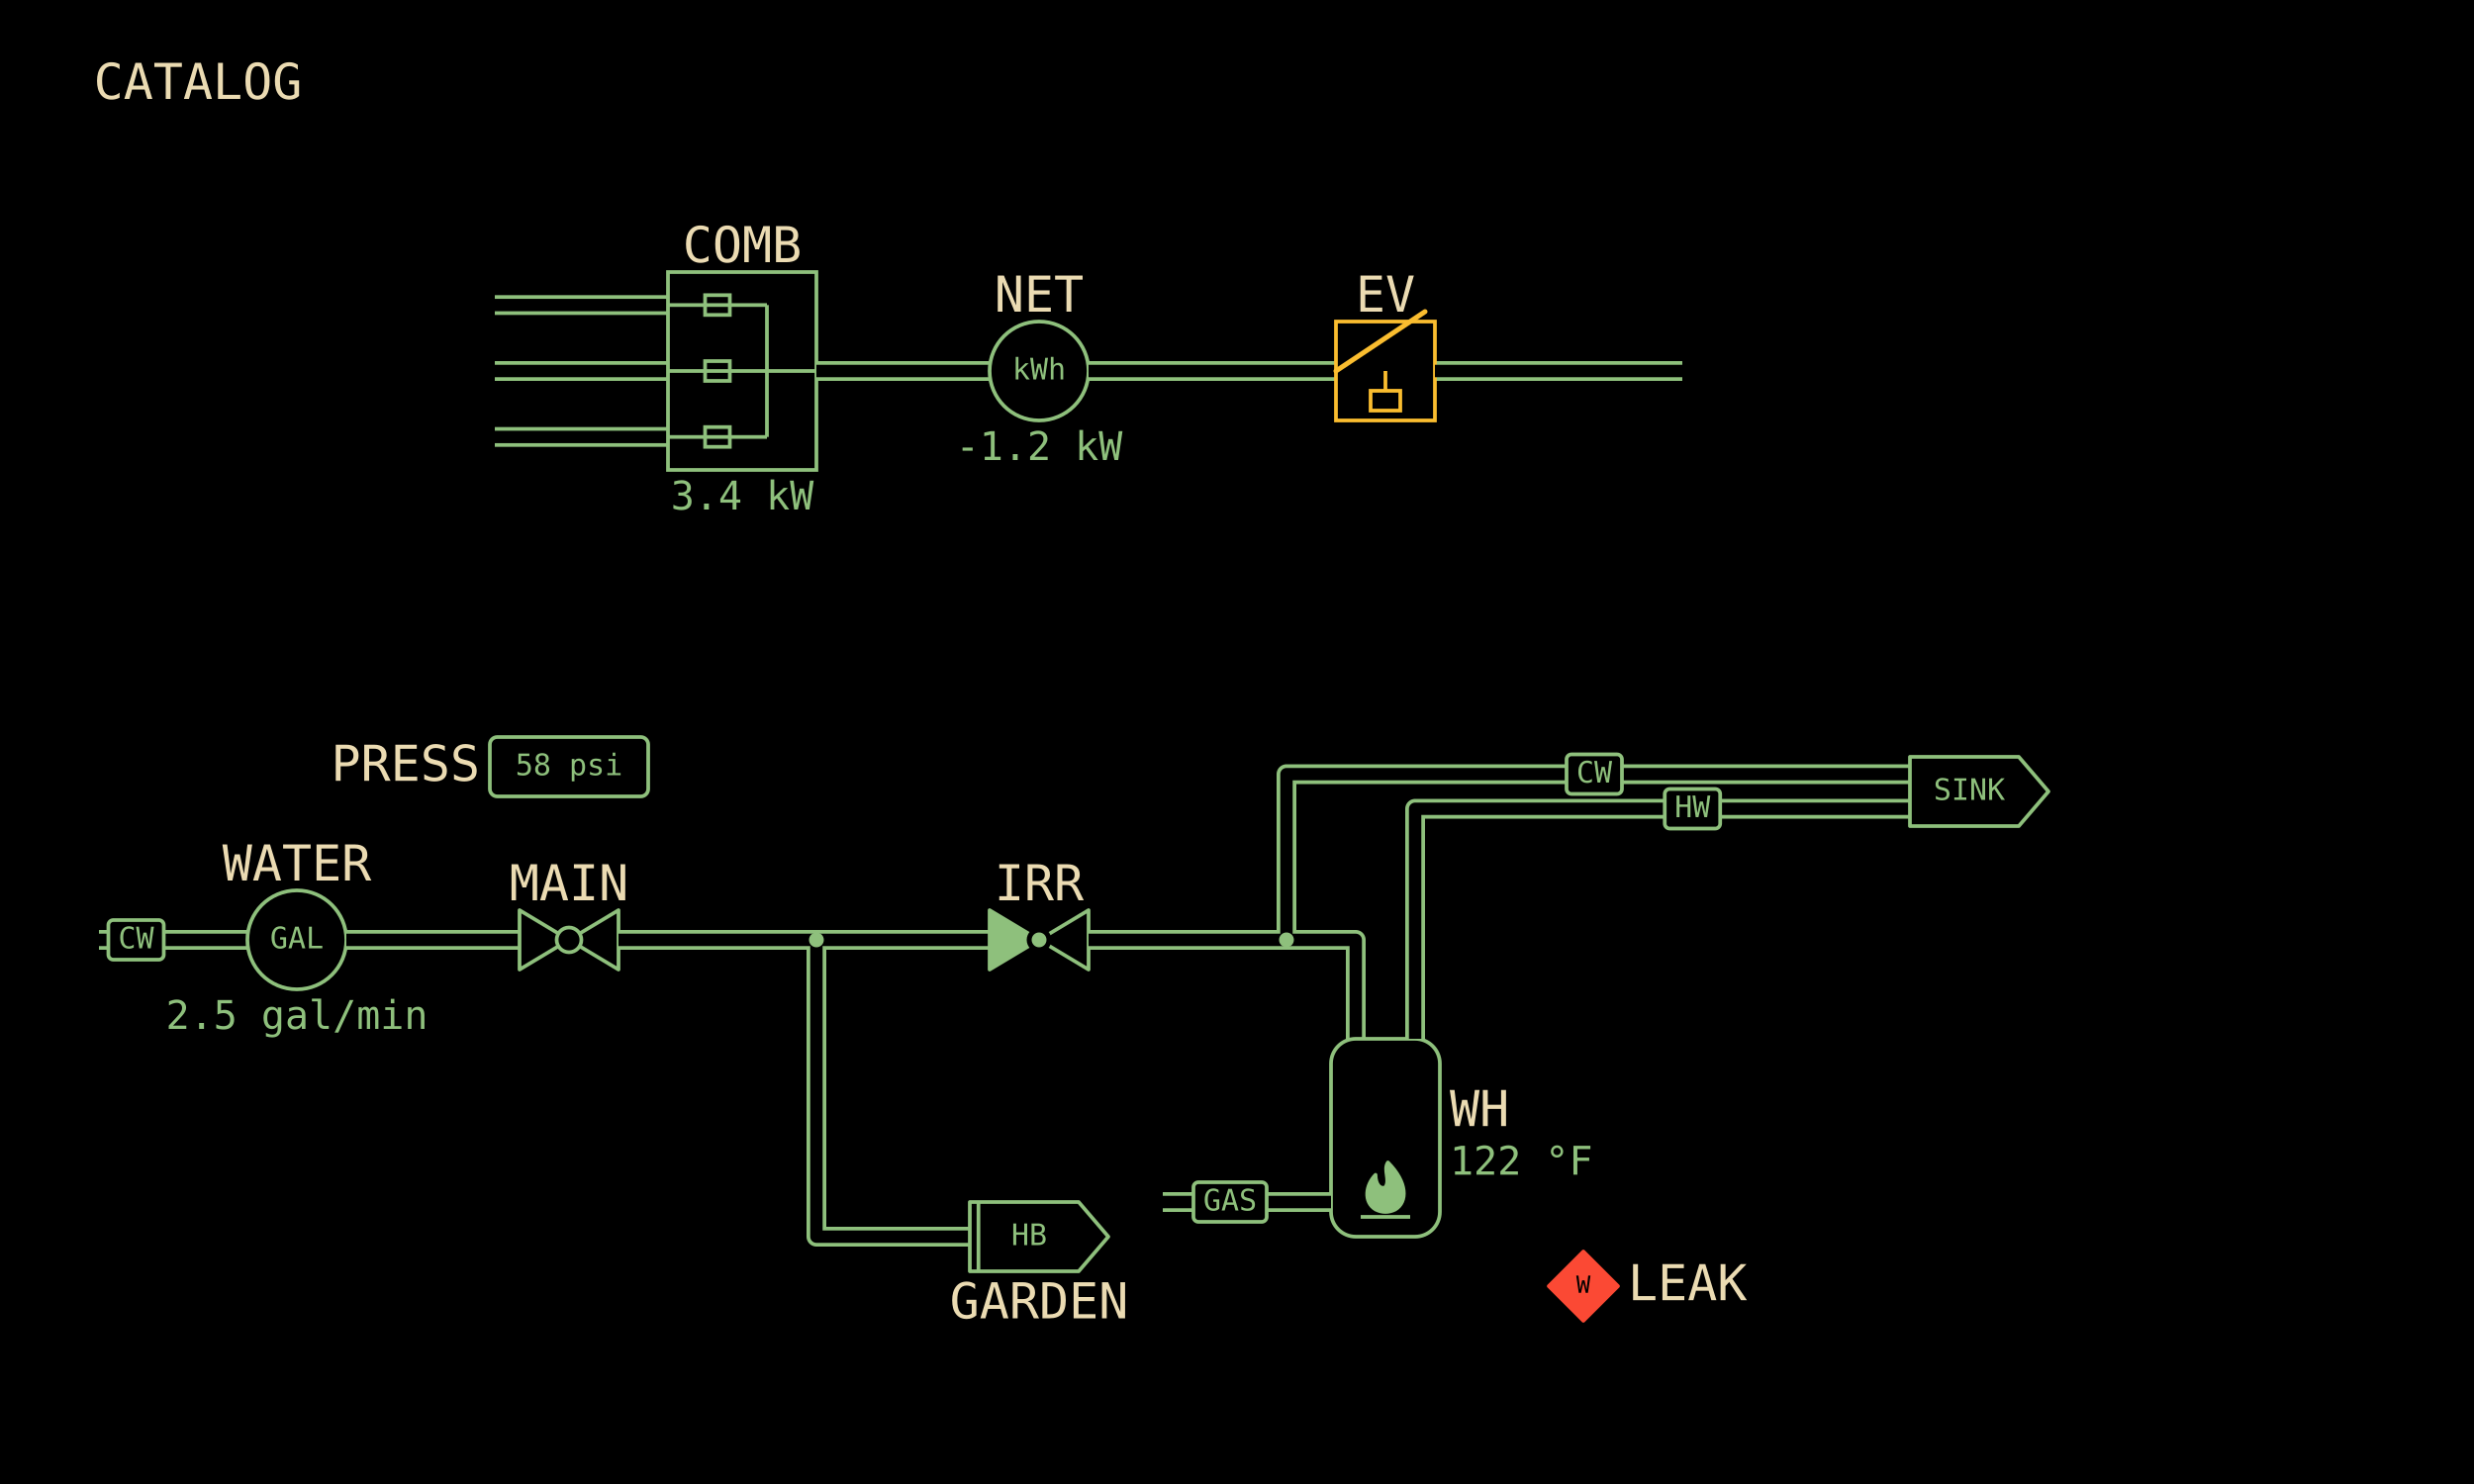
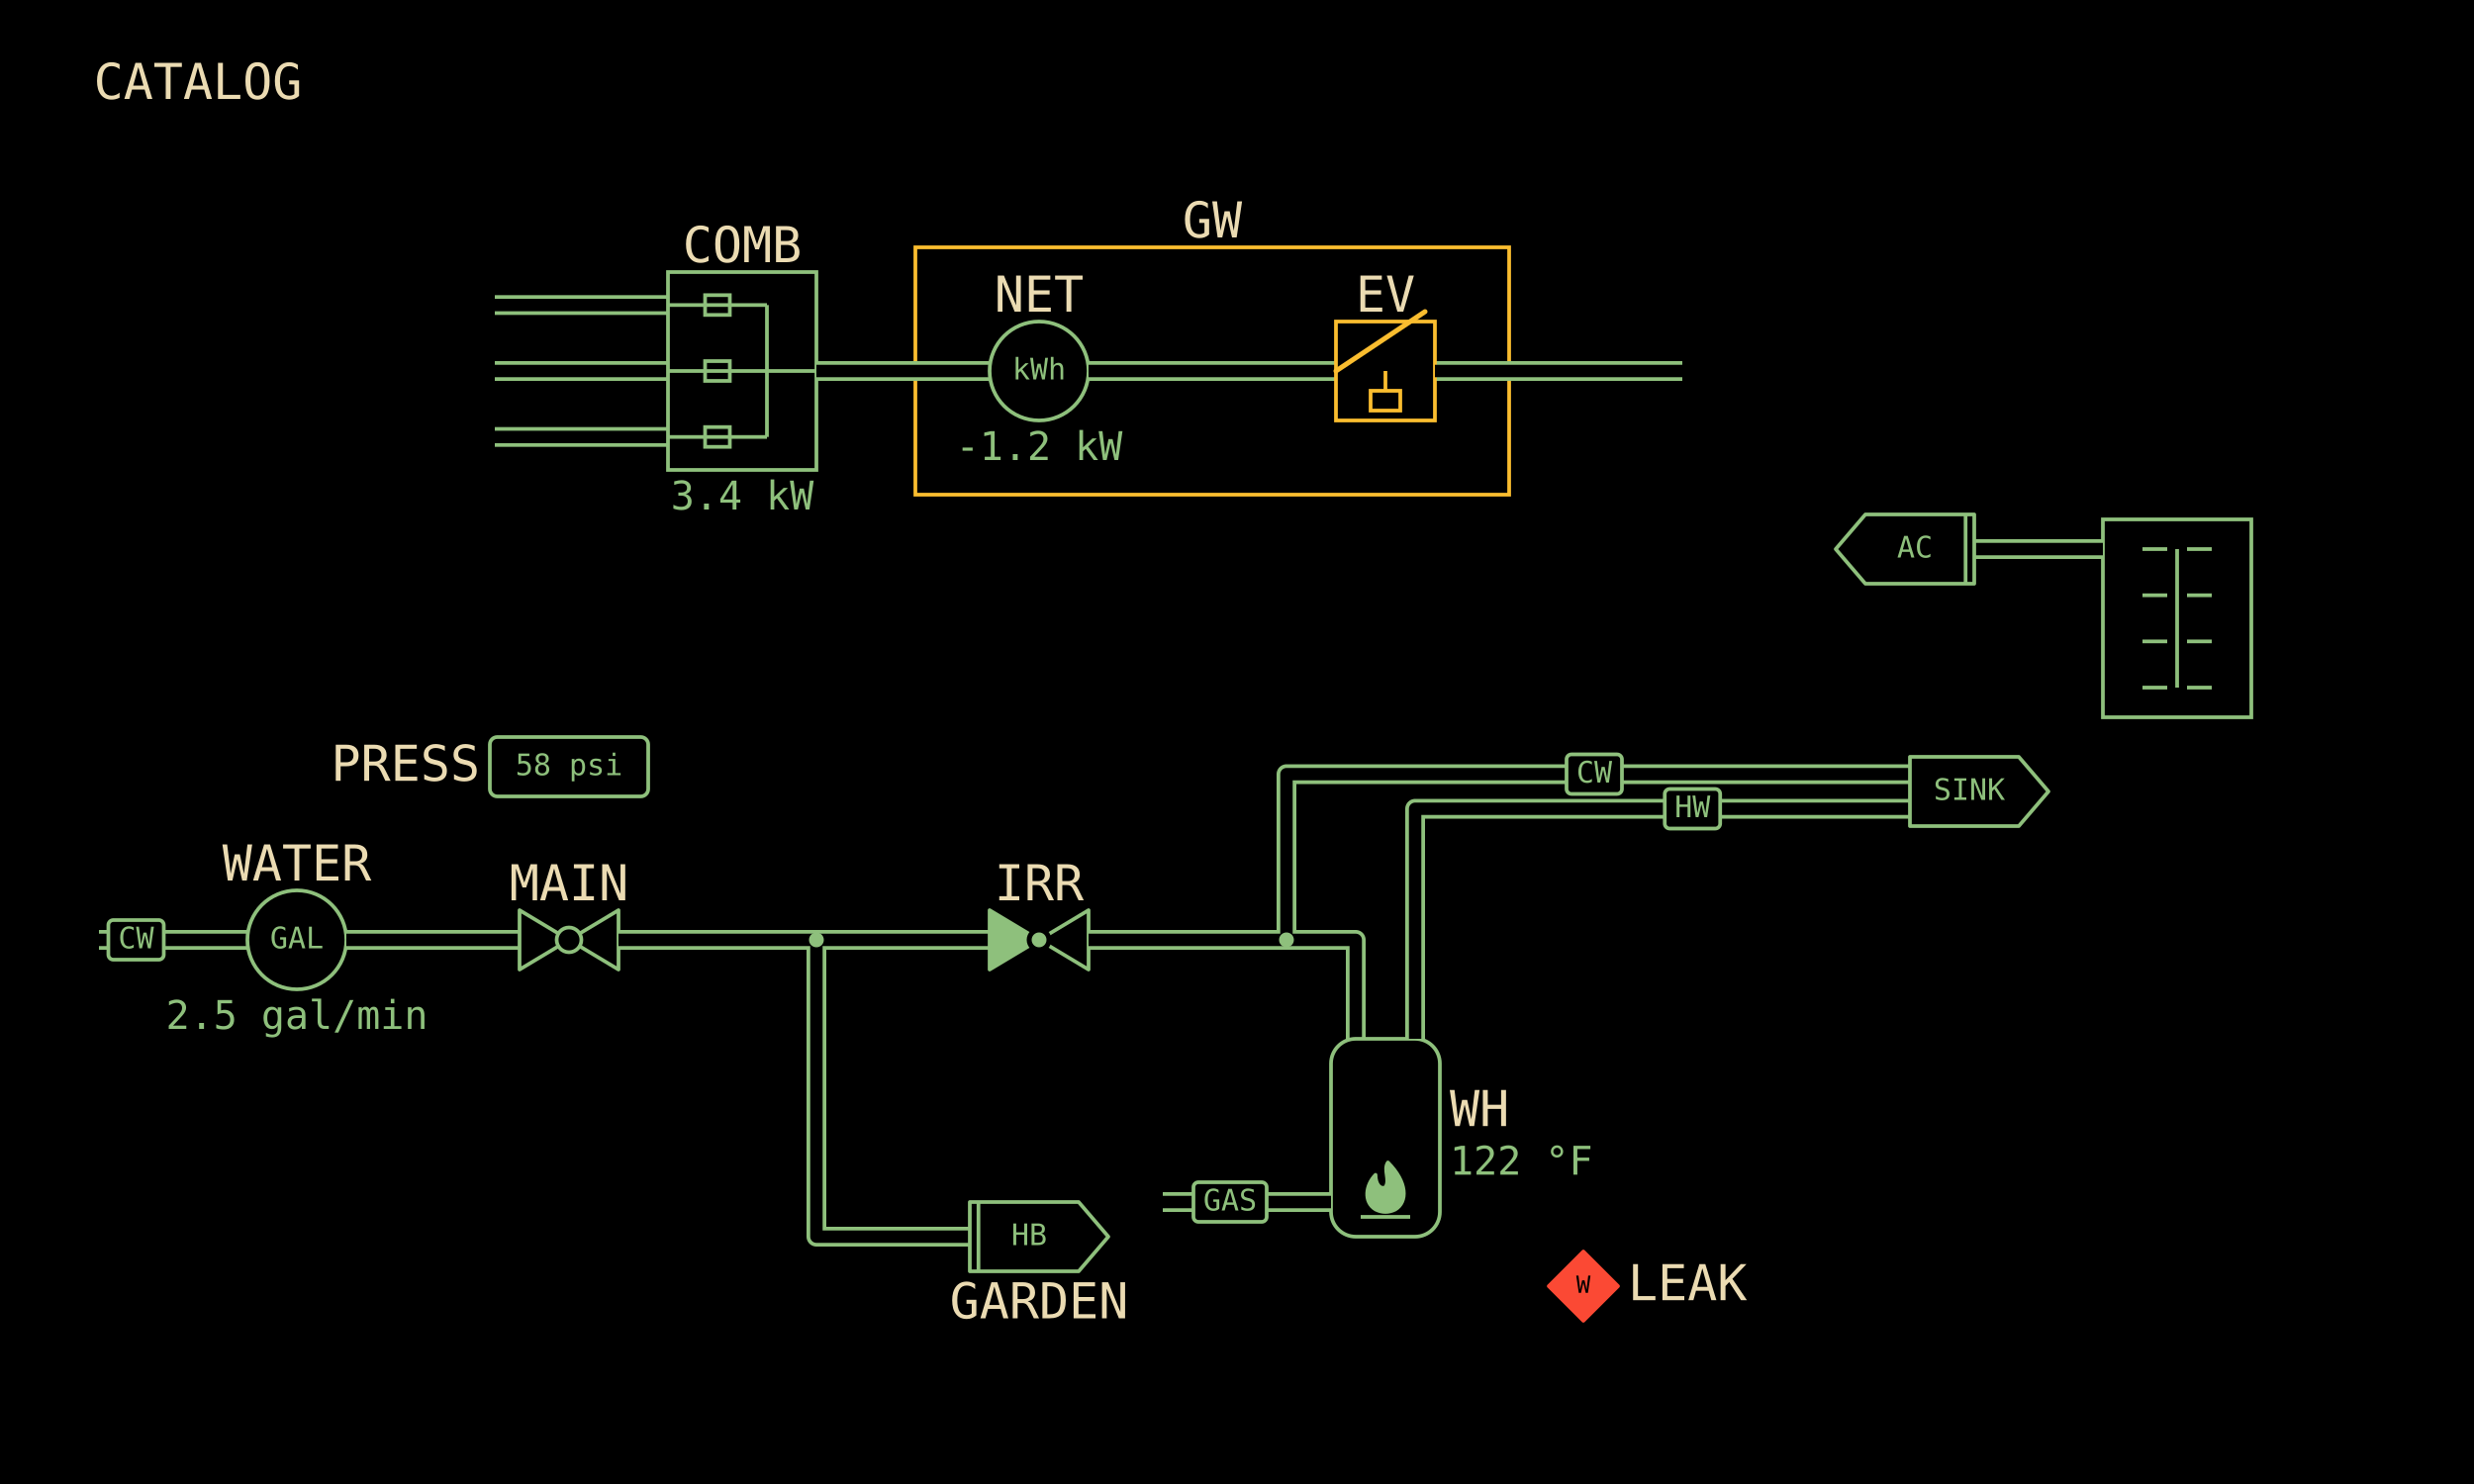
<svg xmlns="http://www.w3.org/2000/svg" viewBox="0 0 1000 600" width="1280" height="768" data-page="catalog" data-theme="mirror">
  <rect x="0" y="0" width="1000" height="600" fill="#000000" />
+   <g id="cabinet">
+     <rect x="370" y="100" width="240" height="100" fill="none" stroke="#fabd2f" stroke-width="1.5" />
+     <text x="490" y="96" text-anchor="middle" font-family="DejaVu Sans Mono, monospace" font-size="20" fill="#ebdbb2">GW</text>
+   </g>
  <g id="casings">
    <g data-for="branch_a">
      <polyline points="200,123.33 200,123.33 270,123.33" fill="none" stroke="#8ec07c" stroke-width="8" stroke-linejoin="round" />
    </g>
    <g data-for="branch_b">
      <polyline points="200,150 270,150" fill="none" stroke="#8ec07c" stroke-width="8" stroke-linejoin="round" />
    </g>
    <g data-for="branch_c">
      <polyline points="200,176.67 200,176.67 270,176.67" fill="none" stroke="#8ec07c" stroke-width="8" stroke-linejoin="round" />
    </g>
    <g data-for="to_meter">
      <polyline points="330,150 400,150" fill="none" stroke="#8ec07c" stroke-width="8" stroke-linejoin="round" />
    </g>
    <g data-for="to_circuit">
      <polyline points="440,150 540,150" fill="none" stroke="#8ec07c" stroke-width="8" stroke-linejoin="round" />
    </g>
    <g data-for="to_load">
      <polyline points="580,150 680,150" fill="none" stroke="#8ec07c" stroke-width="8" stroke-linejoin="round" />
+     </g>
+     <g data-for="to_condenser">
+       <polyline points="850,222 798,222" fill="none" stroke="#8ec07c" stroke-width="8" stroke-linejoin="round" />
    </g>
    <g data-for="service">
      <polyline points="40,380 100,380" fill="none" stroke="#8ec07c" stroke-width="8" stroke-linejoin="round" />
    </g>
    <g data-for="to_main">
      <polyline points="140,380 210,380" fill="none" stroke="#8ec07c" stroke-width="8" stroke-linejoin="round" />
    </g>
    <g data-for="to_branch">
      <polyline points="250,380 330,380" fill="none" stroke="#8ec07c" stroke-width="8" stroke-linejoin="round" />
    </g>
    <g data-for="to_irrigation">
      <polyline points="330,380 400,380" fill="none" stroke="#8ec07c" stroke-width="8" stroke-linejoin="round" />
    </g>
    <g data-for="to_tee">
      <polyline points="440,380 520,380" fill="none" stroke="#8ec07c" stroke-width="8" stroke-linejoin="round" />
    </g>
    <g data-for="to_heater">
      <polyline points="520,380 548,380 548,420" fill="none" stroke="#8ec07c" stroke-width="8" stroke-linejoin="round" />
    </g>
    <g data-for="to_sink">
      <polyline points="520,380 520,313 772,313" fill="none" stroke="#8ec07c" stroke-width="8" stroke-linejoin="round" />
    </g>
    <g data-for="gas">
      <polyline points="470,486 538,486" fill="none" stroke="#8ec07c" stroke-width="8" stroke-linejoin="round" />
    </g>
    <g data-for="hot">
      <polyline points="572,420 572,327 772,327" fill="none" stroke="#8ec07c" stroke-width="8" stroke-linejoin="round" />
    </g>
    <g data-for="to_garden">
      <polyline points="330,380 330,500 392,500" fill="none" stroke="#8ec07c" stroke-width="8" stroke-linejoin="round" />
    </g>
  </g>
  <g id="title">
    <text x="80" y="40" text-anchor="middle" font-family="DejaVu Sans Mono, monospace" font-size="20" fill="#ebdbb2">CATALOG</text>
  </g>
  <g id="branch_a">
    <polyline points="200,123.33 200,123.33 270,123.33" fill="none" stroke="#000000" stroke-width="5" stroke-linejoin="round" />
  </g>
  <g id="branch_b">
    <polyline points="200,150 270,150" fill="none" stroke="#000000" stroke-width="5" stroke-linejoin="round" />
  </g>
  <g id="branch_c">
    <polyline points="200,176.67 200,176.67 270,176.67" fill="none" stroke="#000000" stroke-width="5" stroke-linejoin="round" />
  </g>
  <g id="combiner">
    <rect x="270" y="110" width="60" height="80" fill="none" stroke="#8ec07c" stroke-width="1.5" />
    <line x1="270" y1="123.33" x2="310" y2="123.33" stroke="#8ec07c" stroke-width="1.5" />
    <rect x="285" y="119.33" width="10" height="8" fill="none" stroke="#8ec07c" stroke-width="1.5" />
    <line x1="270" y1="150" x2="310" y2="150" stroke="#8ec07c" stroke-width="1.5" />
    <rect x="285" y="146" width="10" height="8" fill="none" stroke="#8ec07c" stroke-width="1.5" />
    <line x1="270" y1="176.67" x2="310" y2="176.67" stroke="#8ec07c" stroke-width="1.5" />
    <rect x="285" y="172.67" width="10" height="8" fill="none" stroke="#8ec07c" stroke-width="1.5" />
    <line x1="310" y1="123.33" x2="310" y2="176.67" stroke="#8ec07c" stroke-width="1.5" />
    <line x1="310" y1="150" x2="330" y2="150" stroke="#8ec07c" stroke-width="1.5" />
    <text x="300" y="106" text-anchor="middle" font-family="DejaVu Sans Mono, monospace" font-size="20" fill="#ebdbb2">COMB</text>
    <text x="300" y="206" text-anchor="middle" font-family="DejaVu Sans Mono, monospace" font-size="16" fill="#8ec07c">3.4 kW</text>
  </g>
  <g id="to_meter">
    <polyline points="330,150 400,150" fill="none" stroke="#000000" stroke-width="5" stroke-linejoin="round" />
  </g>
  <g id="net_meter">
    <circle cx="420" cy="150" r="20" fill="none" stroke="#8ec07c" stroke-width="1.5" />
    <text x="420" y="150" text-anchor="middle" dominant-baseline="middle" font-family="DejaVu Sans Mono, monospace" font-size="12" fill="#8ec07c">kWh</text>
    <text x="420" y="126" text-anchor="middle" font-family="DejaVu Sans Mono, monospace" font-size="20" fill="#ebdbb2">NET</text>
    <text x="420" y="186" text-anchor="middle" font-family="DejaVu Sans Mono, monospace" font-size="16" fill="#8ec07c">-1.2 kW</text>
  </g>
  <g id="to_circuit">
    <polyline points="440,150 540,150" fill="none" stroke="#000000" stroke-width="5" stroke-linejoin="round" />
  </g>
  <g id="ev_circuit">
    <g>
      <rect x="540" y="130" width="40" height="40" fill="none" stroke="#fabd2f" stroke-width="1.5" />
      <line x1="540" y1="150" x2="576" y2="126" stroke="#fabd2f" stroke-width="2" stroke-linecap="round" />
      <line x1="560" y1="150" x2="560" y2="158" stroke="#fabd2f" stroke-width="1.5" />
      <rect x="554" y="158" width="12" height="8" fill="none" stroke="#fabd2f" stroke-width="1.5" />
    </g>
    <text x="560" y="126" text-anchor="middle" font-family="DejaVu Sans Mono, monospace" font-size="20" fill="#ebdbb2">EV</text>
  </g>
  <g id="to_load">
    <polyline points="580,150 680,150" fill="none" stroke="#000000" stroke-width="5" stroke-linejoin="round" />
  </g>
+   <g id="panel">
+     <rect x="850" y="210" width="60" height="80" fill="none" stroke="#8ec07c" stroke-width="1.5" />
+     <line x1="880" y1="222" x2="880" y2="278" stroke="#8ec07c" stroke-width="1.5" />
+     <line x1="866" y1="222" x2="876" y2="222" stroke="#8ec07c" stroke-width="1.5" />
+     <line x1="884" y1="222" x2="894" y2="222" stroke="#8ec07c" stroke-width="1.5" />
+     <line x1="866" y1="240.67" x2="876" y2="240.67" stroke="#8ec07c" stroke-width="1.5" />
+     <line x1="884" y1="240.67" x2="894" y2="240.67" stroke="#8ec07c" stroke-width="1.5" />
+     <line x1="866" y1="259.33" x2="876" y2="259.33" stroke="#8ec07c" stroke-width="1.5" />
+     <line x1="884" y1="259.33" x2="894" y2="259.33" stroke="#8ec07c" stroke-width="1.5" />
+     <line x1="866" y1="278" x2="876" y2="278" stroke="#8ec07c" stroke-width="1.5" />
+     <line x1="884" y1="278" x2="894" y2="278" stroke="#8ec07c" stroke-width="1.5" />
+   </g>
+   <g id="to_condenser">
+     <polyline points="850,222 798,222" fill="none" stroke="#000000" stroke-width="5" stroke-linejoin="round" />
+   </g>
+   <g id="condenser">
+     <polygon points="798,208 754,208 742,222 754,236 798,236" fill="none" stroke-linejoin="round" stroke="#8ec07c" stroke-width="1.5" />
+     <line x1="794.5" y1="208" x2="794.5" y2="236" stroke="#8ec07c" stroke-width="1.5" />
+     <text x="774" y="222" text-anchor="middle" dominant-baseline="middle" font-family="DejaVu Sans Mono, monospace" font-size="12" fill="#8ec07c">AC</text>
+   </g>
  <g id="service">
    <polyline points="40,380 100,380" fill="none" stroke="#000000" stroke-width="5" stroke-linejoin="round" />
    <rect x="43.8" y="372" width="22.4" height="16" rx="2" fill="#000000" stroke="#8ec07c" stroke-width="1.5" />
    <text x="55" y="380" text-anchor="middle" dominant-baseline="middle" font-family="DejaVu Sans Mono, monospace" font-size="12" fill="#8ec07c">CW</text>
  </g>
  <g id="water_meter">
    <circle cx="120" cy="380" r="20" fill="none" stroke="#8ec07c" stroke-width="1.5" />
    <text x="120" y="380" text-anchor="middle" dominant-baseline="middle" font-family="DejaVu Sans Mono, monospace" font-size="12" fill="#8ec07c">GAL</text>
    <text x="120" y="356" text-anchor="middle" font-family="DejaVu Sans Mono, monospace" font-size="20" fill="#ebdbb2">WATER</text>
    <text x="120" y="416" text-anchor="middle" font-family="DejaVu Sans Mono, monospace" font-size="16" fill="#8ec07c">2.5 gal/min</text>
  </g>
  <g id="to_main">
    <polyline points="140,380 210,380" fill="none" stroke="#000000" stroke-width="5" stroke-linejoin="round" />
  </g>
  <g id="main_valve">
    <g>
      <polygon points="210,368 210,392 230,380" fill="none" stroke-linejoin="round" stroke="#8ec07c" stroke-width="1.5" />
      <polygon points="250,368 250,392 230,380" fill="none" stroke-linejoin="round" stroke="#8ec07c" stroke-width="1.5" />
      <circle cx="230" cy="380" r="5" fill="#000000" stroke="#8ec07c" stroke-width="1.5" />
    </g>
    <text x="230" y="364" text-anchor="middle" font-family="DejaVu Sans Mono, monospace" font-size="20" fill="#ebdbb2">MAIN</text>
  </g>
  <g id="to_branch">
    <polyline points="250,380 330,380" fill="none" stroke="#000000" stroke-width="5" stroke-linejoin="round" />
  </g>
  <g id="to_irrigation">
    <polyline points="330,380 400,380" fill="none" stroke="#000000" stroke-width="5" stroke-linejoin="round" />
  </g>
  <g id="irrigation">
    <g>
      <polygon points="400,368 400,392 420,380" fill="#8ec07c" stroke-linejoin="round" stroke="#8ec07c" stroke-width="1.5" />
      <polygon points="440,368 440,392 420,380" fill="none" stroke-linejoin="round" stroke="#8ec07c" stroke-width="1.5" />
      <circle cx="420" cy="380" r="4" fill="#8ec07c" stroke="#000000" stroke-width="2" />
    </g>
    <text x="420" y="364" text-anchor="middle" font-family="DejaVu Sans Mono, monospace" font-size="20" fill="#ebdbb2">IRR</text>
  </g>
  <g id="to_tee">
    <polyline points="440,380 520,380" fill="none" stroke="#000000" stroke-width="5" stroke-linejoin="round" />
  </g>
  <g id="to_heater">
    <polyline points="520,380 548,380 548,420" fill="none" stroke="#000000" stroke-width="5" stroke-linejoin="round" />
  </g>
  <g id="to_sink">
    <polyline points="520,380 520,313 772,313" fill="none" stroke="#000000" stroke-width="5" stroke-linejoin="round" />
    <rect x="633.2" y="305" width="22.4" height="16" rx="2" fill="#000000" stroke="#8ec07c" stroke-width="1.5" />
    <text x="644.4" y="313" text-anchor="middle" dominant-baseline="middle" font-family="DejaVu Sans Mono, monospace" font-size="12" fill="#8ec07c">CW</text>
  </g>
  <g id="heater">
    <rect x="538" y="420" width="44" height="80" rx="10" fill="none" stroke="#8ec07c" stroke-width="1.5" />
    <path d="M561 470 C569 478 569 486 564 489 Q560 491 556 489 C551 486 552 479 556 475 C556 479 558 481 560 480 C562 477 559 473 561 470 Z" fill="#8ec07c" stroke-linejoin="round" stroke="#8ec07c" stroke-width="1.5" />
    <line x1="550" y1="492" x2="570" y2="492" stroke="#8ec07c" stroke-width="1.5" />
    <text x="586" y="449.6" text-anchor="start" dominant-baseline="middle" font-family="DejaVu Sans Mono, monospace" font-size="20" fill="#ebdbb2">WH</text>
    <text x="586" y="470.4" text-anchor="start" dominant-baseline="middle" font-family="DejaVu Sans Mono, monospace" font-size="16" fill="#8ec07c">122 °F</text>
  </g>
  <g id="gas">
    <polyline points="470,486 538,486" fill="none" stroke="#000000" stroke-width="5" stroke-linejoin="round" />
    <rect x="482.4" y="478" width="29.6" height="16" rx="2" fill="#000000" stroke="#8ec07c" stroke-width="1.5" />
    <text x="497.2" y="486" text-anchor="middle" dominant-baseline="middle" font-family="DejaVu Sans Mono, monospace" font-size="12" fill="#8ec07c">GAS</text>
  </g>
  <g id="hot">
    <polyline points="572,420 572,327 772,327" fill="none" stroke="#000000" stroke-width="5" stroke-linejoin="round" />
    <rect x="672.9" y="319" width="22.4" height="16" rx="2" fill="#000000" stroke="#8ec07c" stroke-width="1.5" />
    <text x="684.1" y="327" text-anchor="middle" dominant-baseline="middle" font-family="DejaVu Sans Mono, monospace" font-size="12" fill="#8ec07c">HW</text>
  </g>
  <g id="to_garden">
    <polyline points="330,380 330,500 392,500" fill="none" stroke="#000000" stroke-width="5" stroke-linejoin="round" />
  </g>
  <g id="garden">
    <polygon points="392,486 436,486 448,500 436,514 392,514" fill="none" stroke-linejoin="round" stroke="#8ec07c" stroke-width="1.5" />
    <line x1="395.5" y1="486" x2="395.5" y2="514" stroke="#8ec07c" stroke-width="1.5" />
    <text x="416" y="500" text-anchor="middle" dominant-baseline="middle" font-family="DejaVu Sans Mono, monospace" font-size="12" fill="#8ec07c">HB</text>
    <text x="420" y="533" text-anchor="middle" font-family="DejaVu Sans Mono, monospace" font-size="20" fill="#ebdbb2">GARDEN</text>
  </g>
  <g id="sink">
    <polygon points="772,306 816,306 828,320 816,334 772,334" fill="none" stroke-linejoin="round" stroke="#8ec07c" stroke-width="1.5" />
    <text x="796" y="320" text-anchor="middle" dominant-baseline="middle" font-family="DejaVu Sans Mono, monospace" font-size="12" fill="#8ec07c">SINK</text>
  </g>
  <g id="pressure">
    <rect x="198" y="298" width="64" height="24" rx="3" fill="none" stroke="#8ec07c" stroke-width="1.5" />
    <text x="230" y="310" text-anchor="middle" dominant-baseline="middle" font-family="DejaVu Sans Mono, monospace" font-size="12" fill="#8ec07c">58 psi</text>
    <text x="194" y="310" text-anchor="end" dominant-baseline="middle" font-family="DejaVu Sans Mono, monospace" font-size="20" fill="#ebdbb2">PRESS</text>
  </g>
  <g id="leak_basement">
    <polygon points="640,506 654,520 640,534 626,520" fill="#fb4934" stroke-linejoin="round" stroke="#fb4934" stroke-width="1.5" />
    <text x="640" y="520" text-anchor="middle" dominant-baseline="middle" font-family="DejaVu Sans Mono, monospace" font-size="9.6" fill="#000000">W</text>
    <text x="658" y="520" text-anchor="start" dominant-baseline="middle" font-family="DejaVu Sans Mono, monospace" font-size="20" fill="#ebdbb2">LEAK</text>
  </g>
  <g id="branch">
    <circle cx="330" cy="380" r="3" fill="#8ec07c" />
  </g>
  <g id="tee">
    <circle cx="520" cy="380" r="3" fill="#8ec07c" />
  </g>
</svg>
